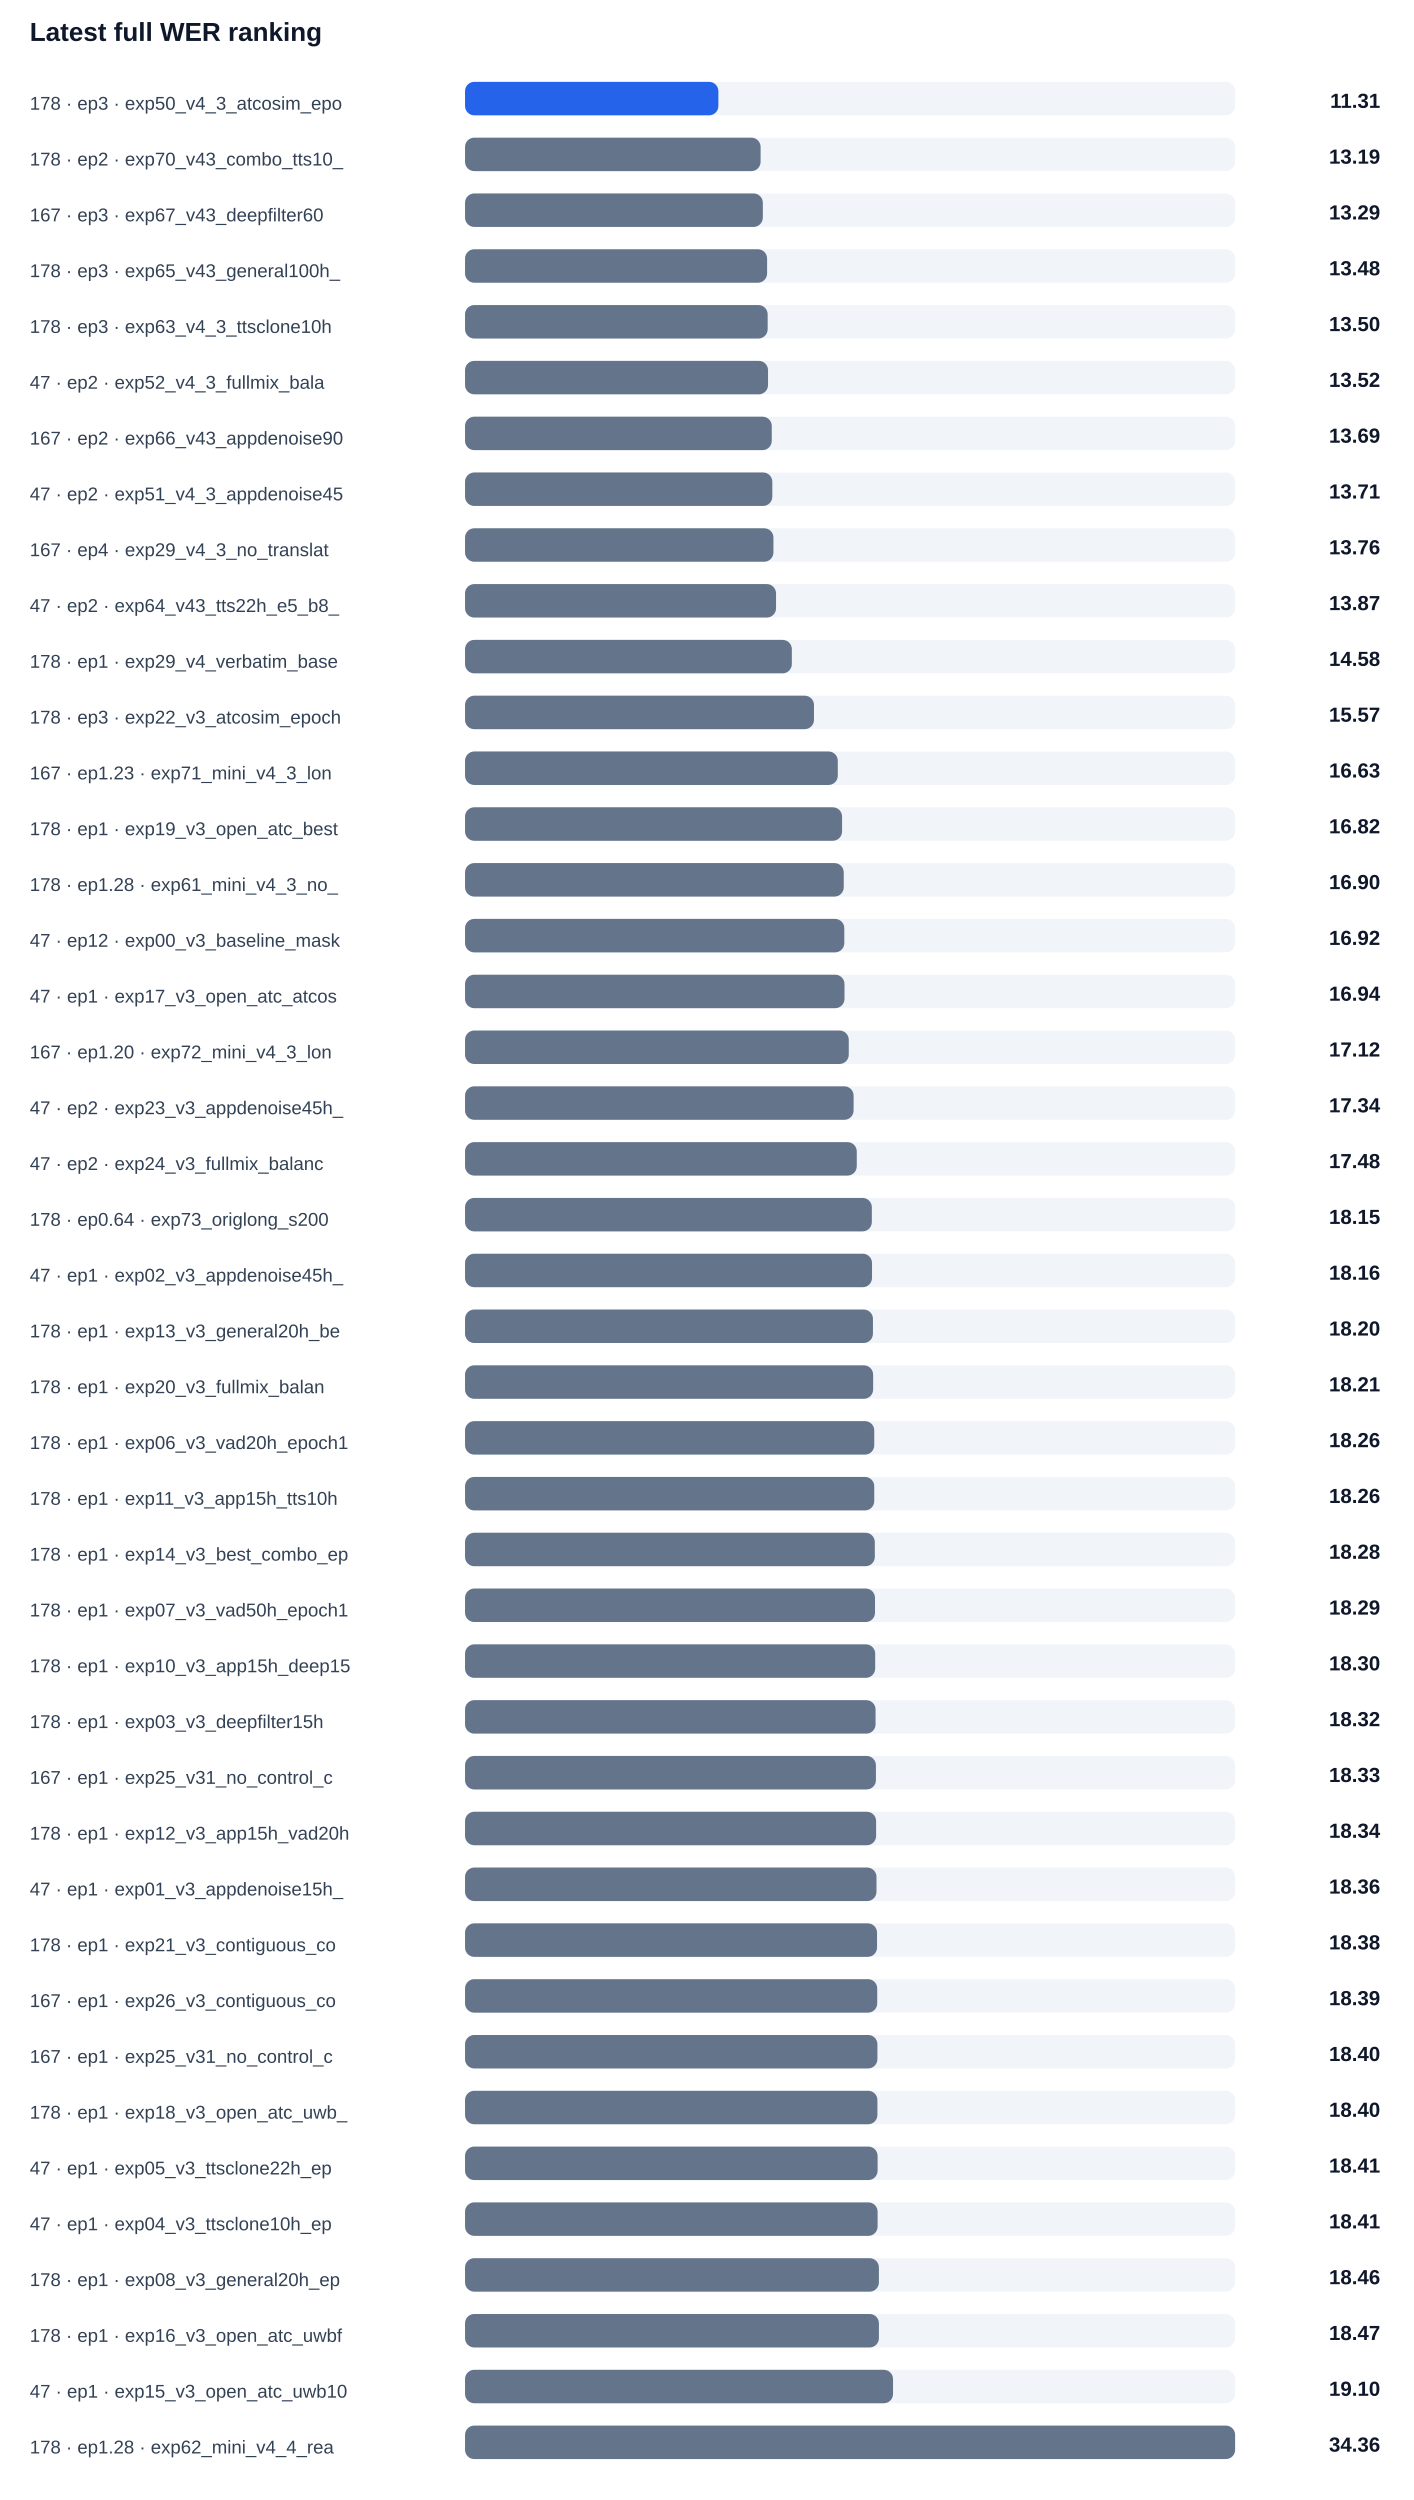
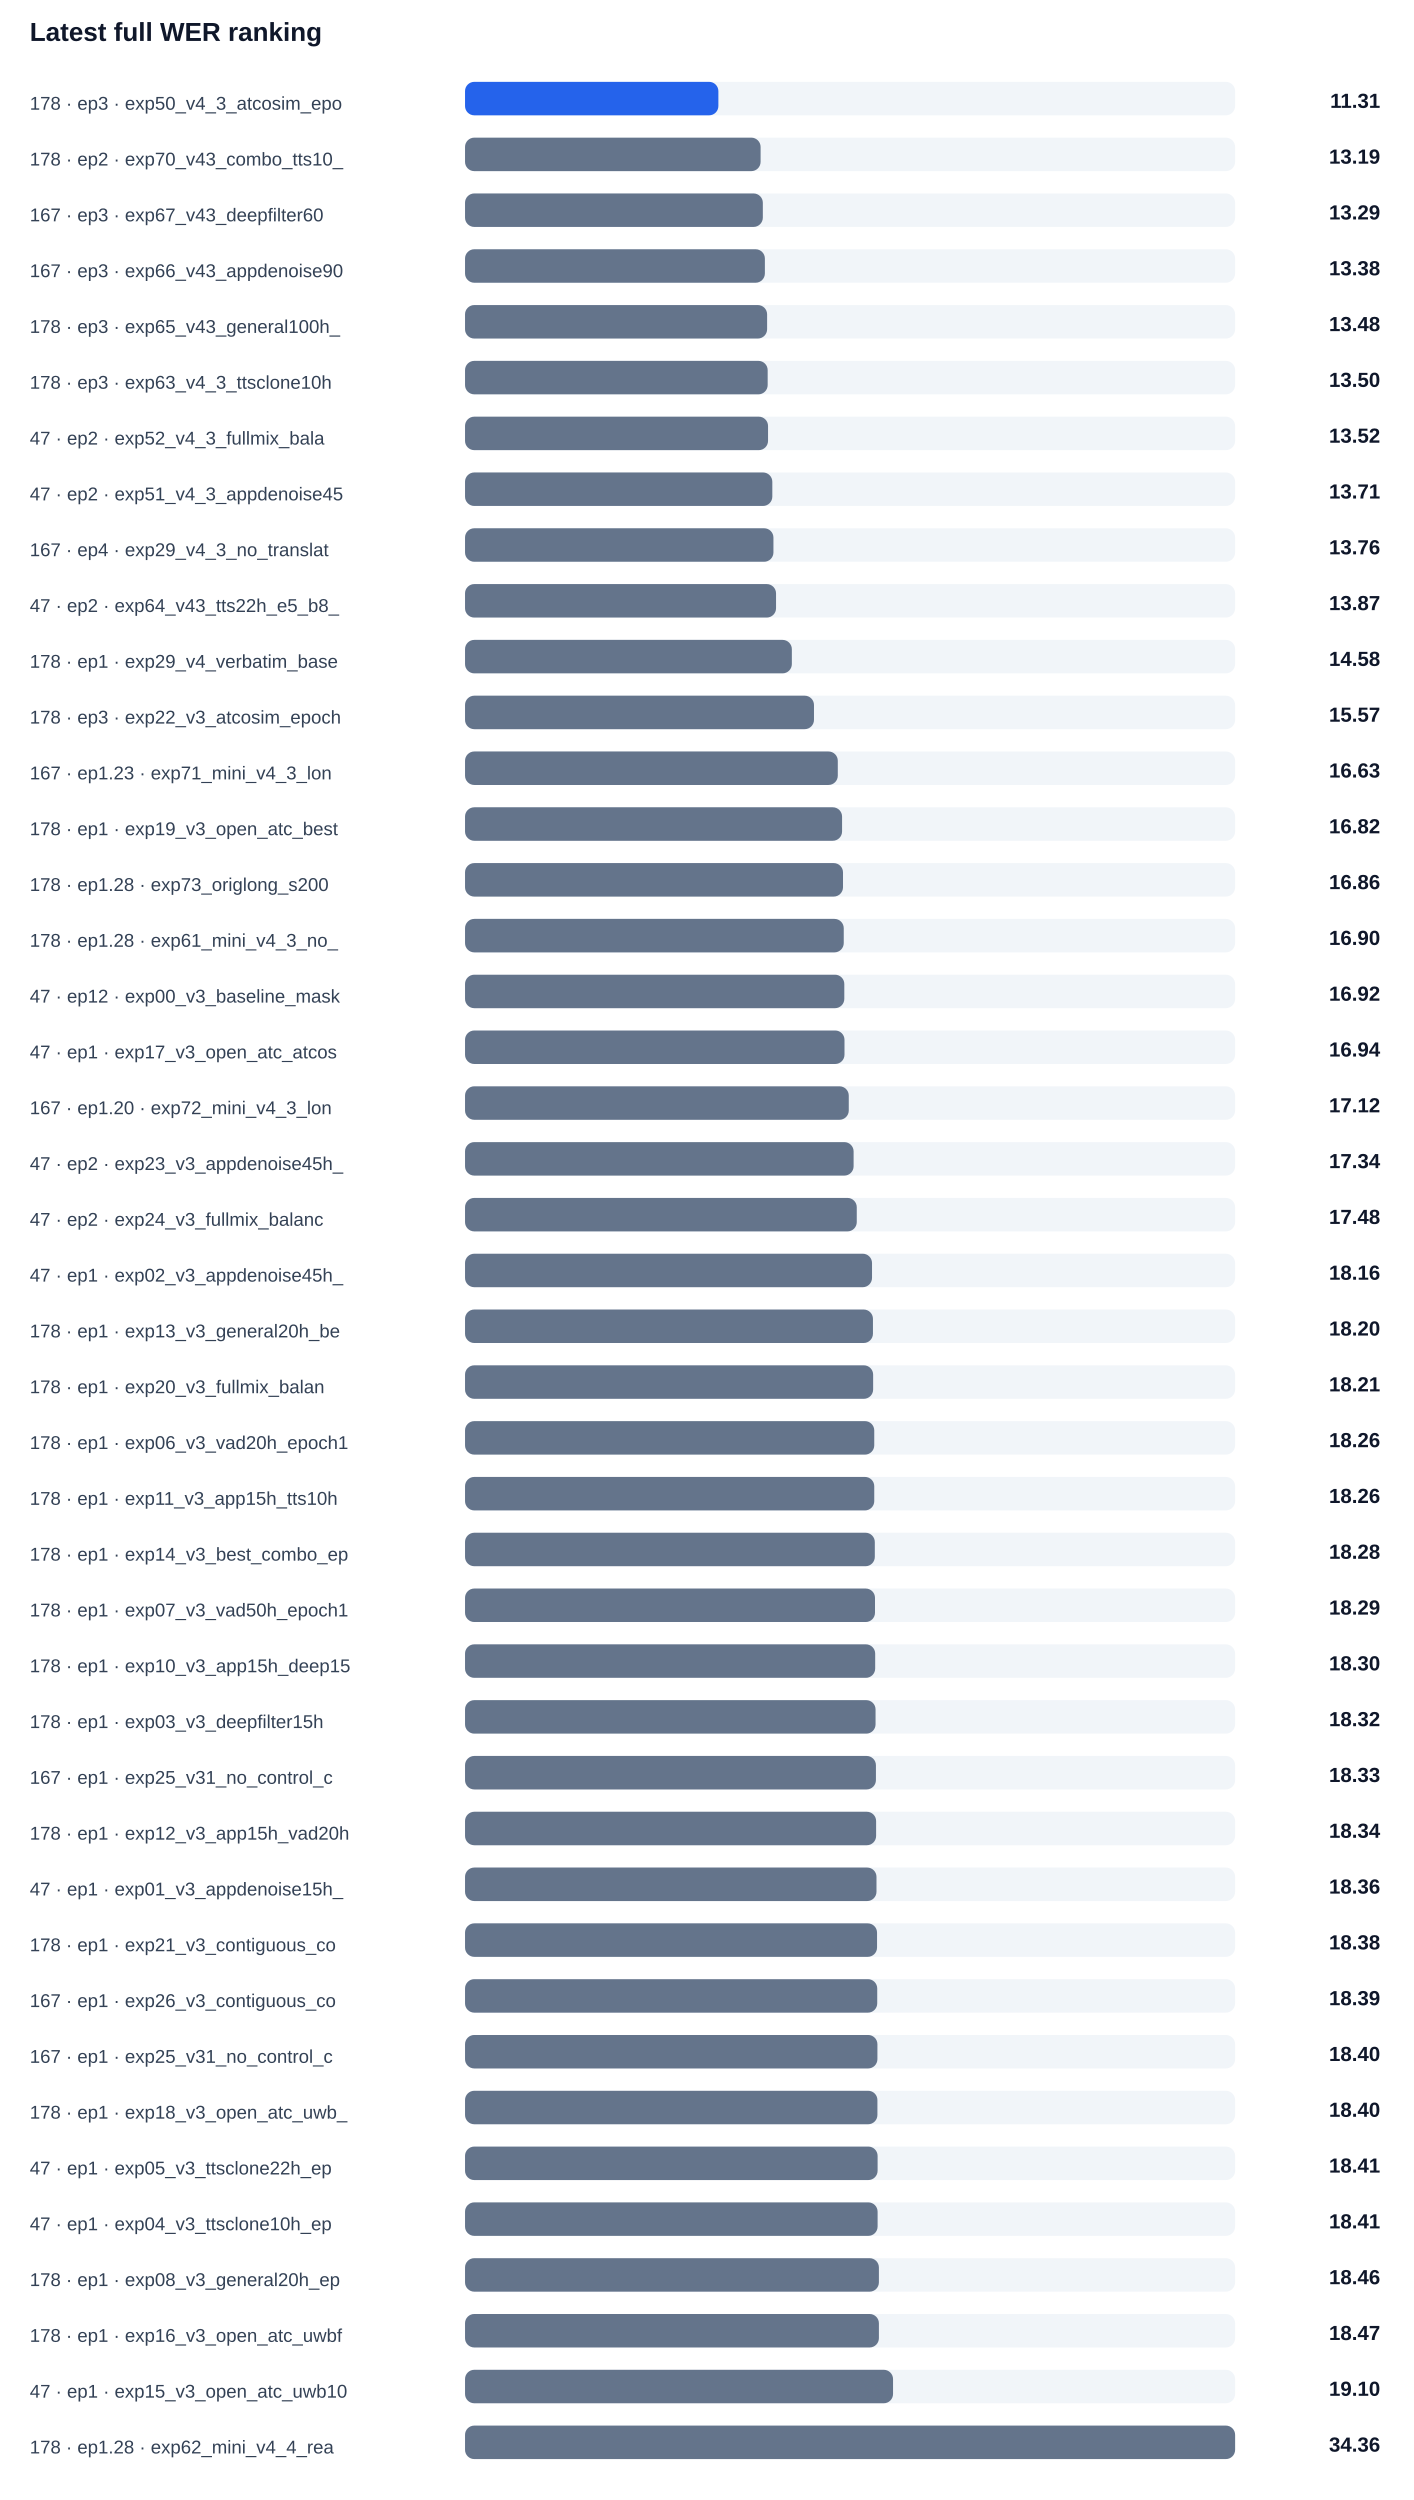
<svg xmlns="http://www.w3.org/2000/svg" width="100%" viewBox="0 0 760 1344" style="max-width:760px;background:#ffffff;border:1px solid #e5e7eb;border-radius:10px;">
  <text x="16.0" y="22.0" font-size="14" fill="#0f172a" text-anchor="start" font-family="Arial, sans-serif" font-weight="700">Latest full WER ranking</text>
  <text x="16.0" y="59.0" font-size="10" fill="#334155" text-anchor="start" font-family="Arial, sans-serif" font-weight="400">178 · ep3 · exp50_v4_3_atcosim_epo</text>
  <rect x="250" y="44" width="414" height="18" rx="5" fill="#f1f5f9" />
  <rect x="250" y="44" width="136.2" height="18" rx="5" fill="#2563eb" />
  <text x="742.0" y="58.0" font-size="11" fill="#0f172a" text-anchor="end" font-family="Arial, sans-serif" font-weight="700">11.31</text>
  <text x="16.0" y="89.0" font-size="10" fill="#334155" text-anchor="start" font-family="Arial, sans-serif" font-weight="400">178 · ep2 · exp70_v43_combo_tts10_</text>
  <rect x="250" y="74" width="414" height="18" rx="5" fill="#f1f5f9" />
  <rect x="250" y="74" width="158.9" height="18" rx="5" fill="#64748b" />
  <text x="742.0" y="88.0" font-size="11" fill="#0f172a" text-anchor="end" font-family="Arial, sans-serif" font-weight="700">13.19</text>
  <text x="16.0" y="119.0" font-size="10" fill="#334155" text-anchor="start" font-family="Arial, sans-serif" font-weight="400">167 · ep3 · exp67_v43_deepfilter60</text>
  <rect x="250" y="104" width="414" height="18" rx="5" fill="#f1f5f9" />
  <rect x="250" y="104" width="160.1" height="18" rx="5" fill="#64748b" />
  <text x="742.0" y="118.0" font-size="11" fill="#0f172a" text-anchor="end" font-family="Arial, sans-serif" font-weight="700">13.29</text>
-   <text x="16.0" y="149.0" font-size="10" fill="#334155" text-anchor="start" font-family="Arial, sans-serif" font-weight="400">178 · ep3 · exp65_v43_general100h_</text>
+   <text x="16.0" y="149.0" font-size="10" fill="#334155" text-anchor="start" font-family="Arial, sans-serif" font-weight="400">167 · ep3 · exp66_v43_appdenoise90</text>
  <rect x="250" y="134" width="414" height="18" rx="5" fill="#f1f5f9" />
-   <rect x="250" y="134" width="162.4" height="18" rx="5" fill="#64748b" />
-   <text x="742.0" y="148.0" font-size="11" fill="#0f172a" text-anchor="end" font-family="Arial, sans-serif" font-weight="700">13.48</text>
-   <text x="16.0" y="179.0" font-size="10" fill="#334155" text-anchor="start" font-family="Arial, sans-serif" font-weight="400">178 · ep3 · exp63_v4_3_ttsclone10h</text>
+   <rect x="250" y="134" width="161.2" height="18" rx="5" fill="#64748b" />
+   <text x="742.0" y="148.0" font-size="11" fill="#0f172a" text-anchor="end" font-family="Arial, sans-serif" font-weight="700">13.38</text>
+   <text x="16.0" y="179.0" font-size="10" fill="#334155" text-anchor="start" font-family="Arial, sans-serif" font-weight="400">178 · ep3 · exp65_v43_general100h_</text>
  <rect x="250" y="164" width="414" height="18" rx="5" fill="#f1f5f9" />
-   <rect x="250" y="164" width="162.7" height="18" rx="5" fill="#64748b" />
-   <text x="742.0" y="178.0" font-size="11" fill="#0f172a" text-anchor="end" font-family="Arial, sans-serif" font-weight="700">13.50</text>
-   <text x="16.0" y="209.0" font-size="10" fill="#334155" text-anchor="start" font-family="Arial, sans-serif" font-weight="400">47 · ep2 · exp52_v4_3_fullmix_bala</text>
+   <rect x="250" y="164" width="162.4" height="18" rx="5" fill="#64748b" />
+   <text x="742.0" y="178.0" font-size="11" fill="#0f172a" text-anchor="end" font-family="Arial, sans-serif" font-weight="700">13.48</text>
+   <text x="16.0" y="209.0" font-size="10" fill="#334155" text-anchor="start" font-family="Arial, sans-serif" font-weight="400">178 · ep3 · exp63_v4_3_ttsclone10h</text>
  <rect x="250" y="194" width="414" height="18" rx="5" fill="#f1f5f9" />
-   <rect x="250" y="194" width="162.9" height="18" rx="5" fill="#64748b" />
-   <text x="742.0" y="208.0" font-size="11" fill="#0f172a" text-anchor="end" font-family="Arial, sans-serif" font-weight="700">13.52</text>
-   <text x="16.0" y="239.0" font-size="10" fill="#334155" text-anchor="start" font-family="Arial, sans-serif" font-weight="400">167 · ep2 · exp66_v43_appdenoise90</text>
+   <rect x="250" y="194" width="162.7" height="18" rx="5" fill="#64748b" />
+   <text x="742.0" y="208.0" font-size="11" fill="#0f172a" text-anchor="end" font-family="Arial, sans-serif" font-weight="700">13.50</text>
+   <text x="16.0" y="239.0" font-size="10" fill="#334155" text-anchor="start" font-family="Arial, sans-serif" font-weight="400">47 · ep2 · exp52_v4_3_fullmix_bala</text>
  <rect x="250" y="224" width="414" height="18" rx="5" fill="#f1f5f9" />
-   <rect x="250" y="224" width="164.9" height="18" rx="5" fill="#64748b" />
-   <text x="742.0" y="238.0" font-size="11" fill="#0f172a" text-anchor="end" font-family="Arial, sans-serif" font-weight="700">13.69</text>
+   <rect x="250" y="224" width="162.9" height="18" rx="5" fill="#64748b" />
+   <text x="742.0" y="238.0" font-size="11" fill="#0f172a" text-anchor="end" font-family="Arial, sans-serif" font-weight="700">13.52</text>
  <text x="16.0" y="269.0" font-size="10" fill="#334155" text-anchor="start" font-family="Arial, sans-serif" font-weight="400">47 · ep2 · exp51_v4_3_appdenoise45</text>
  <rect x="250" y="254" width="414" height="18" rx="5" fill="#f1f5f9" />
  <rect x="250" y="254" width="165.2" height="18" rx="5" fill="#64748b" />
  <text x="742.0" y="268.0" font-size="11" fill="#0f172a" text-anchor="end" font-family="Arial, sans-serif" font-weight="700">13.71</text>
  <text x="16.0" y="299.0" font-size="10" fill="#334155" text-anchor="start" font-family="Arial, sans-serif" font-weight="400">167 · ep4 · exp29_v4_3_no_translat</text>
  <rect x="250" y="284" width="414" height="18" rx="5" fill="#f1f5f9" />
  <rect x="250" y="284" width="165.8" height="18" rx="5" fill="#64748b" />
  <text x="742.0" y="298.0" font-size="11" fill="#0f172a" text-anchor="end" font-family="Arial, sans-serif" font-weight="700">13.76</text>
  <text x="16.0" y="329.0" font-size="10" fill="#334155" text-anchor="start" font-family="Arial, sans-serif" font-weight="400">47 · ep2 · exp64_v43_tts22h_e5_b8_</text>
  <rect x="250" y="314" width="414" height="18" rx="5" fill="#f1f5f9" />
  <rect x="250" y="314" width="167.2" height="18" rx="5" fill="#64748b" />
  <text x="742.0" y="328.0" font-size="11" fill="#0f172a" text-anchor="end" font-family="Arial, sans-serif" font-weight="700">13.87</text>
  <text x="16.0" y="359.0" font-size="10" fill="#334155" text-anchor="start" font-family="Arial, sans-serif" font-weight="400">178 · ep1 · exp29_v4_verbatim_base</text>
  <rect x="250" y="344" width="414" height="18" rx="5" fill="#f1f5f9" />
  <rect x="250" y="344" width="175.7" height="18" rx="5" fill="#64748b" />
  <text x="742.0" y="358.0" font-size="11" fill="#0f172a" text-anchor="end" font-family="Arial, sans-serif" font-weight="700">14.58</text>
  <text x="16.0" y="389.0" font-size="10" fill="#334155" text-anchor="start" font-family="Arial, sans-serif" font-weight="400">178 · ep3 · exp22_v3_atcosim_epoch</text>
  <rect x="250" y="374" width="414" height="18" rx="5" fill="#f1f5f9" />
  <rect x="250" y="374" width="187.6" height="18" rx="5" fill="#64748b" />
  <text x="742.0" y="388.0" font-size="11" fill="#0f172a" text-anchor="end" font-family="Arial, sans-serif" font-weight="700">15.57</text>
  <text x="16.0" y="419.0" font-size="10" fill="#334155" text-anchor="start" font-family="Arial, sans-serif" font-weight="400">167 · ep1.23 · exp71_mini_v4_3_lon</text>
  <rect x="250" y="404" width="414" height="18" rx="5" fill="#f1f5f9" />
  <rect x="250" y="404" width="200.4" height="18" rx="5" fill="#64748b" />
  <text x="742.0" y="418.0" font-size="11" fill="#0f172a" text-anchor="end" font-family="Arial, sans-serif" font-weight="700">16.63</text>
  <text x="16.0" y="449.0" font-size="10" fill="#334155" text-anchor="start" font-family="Arial, sans-serif" font-weight="400">178 · ep1 · exp19_v3_open_atc_best</text>
  <rect x="250" y="434" width="414" height="18" rx="5" fill="#f1f5f9" />
  <rect x="250" y="434" width="202.7" height="18" rx="5" fill="#64748b" />
  <text x="742.0" y="448.0" font-size="11" fill="#0f172a" text-anchor="end" font-family="Arial, sans-serif" font-weight="700">16.82</text>
-   <text x="16.0" y="479.0" font-size="10" fill="#334155" text-anchor="start" font-family="Arial, sans-serif" font-weight="400">178 · ep1.28 · exp61_mini_v4_3_no_</text>
+   <text x="16.0" y="479.0" font-size="10" fill="#334155" text-anchor="start" font-family="Arial, sans-serif" font-weight="400">178 · ep1.28 · exp73_origlong_s200</text>
  <rect x="250" y="464" width="414" height="18" rx="5" fill="#f1f5f9" />
-   <rect x="250" y="464" width="203.6" height="18" rx="5" fill="#64748b" />
-   <text x="742.0" y="478.0" font-size="11" fill="#0f172a" text-anchor="end" font-family="Arial, sans-serif" font-weight="700">16.90</text>
-   <text x="16.0" y="509.0" font-size="10" fill="#334155" text-anchor="start" font-family="Arial, sans-serif" font-weight="400">47 · ep12 · exp00_v3_baseline_mask</text>
+   <rect x="250" y="464" width="203.2" height="18" rx="5" fill="#64748b" />
+   <text x="742.0" y="478.0" font-size="11" fill="#0f172a" text-anchor="end" font-family="Arial, sans-serif" font-weight="700">16.86</text>
+   <text x="16.0" y="509.0" font-size="10" fill="#334155" text-anchor="start" font-family="Arial, sans-serif" font-weight="400">178 · ep1.28 · exp61_mini_v4_3_no_</text>
  <rect x="250" y="494" width="414" height="18" rx="5" fill="#f1f5f9" />
-   <rect x="250" y="494" width="203.9" height="18" rx="5" fill="#64748b" />
-   <text x="742.0" y="508.0" font-size="11" fill="#0f172a" text-anchor="end" font-family="Arial, sans-serif" font-weight="700">16.92</text>
-   <text x="16.0" y="539.0" font-size="10" fill="#334155" text-anchor="start" font-family="Arial, sans-serif" font-weight="400">47 · ep1 · exp17_v3_open_atc_atcos</text>
+   <rect x="250" y="494" width="203.6" height="18" rx="5" fill="#64748b" />
+   <text x="742.0" y="508.0" font-size="11" fill="#0f172a" text-anchor="end" font-family="Arial, sans-serif" font-weight="700">16.90</text>
+   <text x="16.0" y="539.0" font-size="10" fill="#334155" text-anchor="start" font-family="Arial, sans-serif" font-weight="400">47 · ep12 · exp00_v3_baseline_mask</text>
  <rect x="250" y="524" width="414" height="18" rx="5" fill="#f1f5f9" />
-   <rect x="250" y="524" width="204.0" height="18" rx="5" fill="#64748b" />
-   <text x="742.0" y="538.0" font-size="11" fill="#0f172a" text-anchor="end" font-family="Arial, sans-serif" font-weight="700">16.94</text>
-   <text x="16.0" y="569.0" font-size="10" fill="#334155" text-anchor="start" font-family="Arial, sans-serif" font-weight="400">167 · ep1.20 · exp72_mini_v4_3_lon</text>
+   <rect x="250" y="524" width="203.9" height="18" rx="5" fill="#64748b" />
+   <text x="742.0" y="538.0" font-size="11" fill="#0f172a" text-anchor="end" font-family="Arial, sans-serif" font-weight="700">16.92</text>
+   <text x="16.0" y="569.0" font-size="10" fill="#334155" text-anchor="start" font-family="Arial, sans-serif" font-weight="400">47 · ep1 · exp17_v3_open_atc_atcos</text>
  <rect x="250" y="554" width="414" height="18" rx="5" fill="#f1f5f9" />
-   <rect x="250" y="554" width="206.3" height="18" rx="5" fill="#64748b" />
-   <text x="742.0" y="568.0" font-size="11" fill="#0f172a" text-anchor="end" font-family="Arial, sans-serif" font-weight="700">17.12</text>
-   <text x="16.0" y="599.0" font-size="10" fill="#334155" text-anchor="start" font-family="Arial, sans-serif" font-weight="400">47 · ep2 · exp23_v3_appdenoise45h_</text>
+   <rect x="250" y="554" width="204.0" height="18" rx="5" fill="#64748b" />
+   <text x="742.0" y="568.0" font-size="11" fill="#0f172a" text-anchor="end" font-family="Arial, sans-serif" font-weight="700">16.94</text>
+   <text x="16.0" y="599.0" font-size="10" fill="#334155" text-anchor="start" font-family="Arial, sans-serif" font-weight="400">167 · ep1.20 · exp72_mini_v4_3_lon</text>
  <rect x="250" y="584" width="414" height="18" rx="5" fill="#f1f5f9" />
-   <rect x="250" y="584" width="208.9" height="18" rx="5" fill="#64748b" />
-   <text x="742.0" y="598.0" font-size="11" fill="#0f172a" text-anchor="end" font-family="Arial, sans-serif" font-weight="700">17.34</text>
-   <text x="16.0" y="629.0" font-size="10" fill="#334155" text-anchor="start" font-family="Arial, sans-serif" font-weight="400">47 · ep2 · exp24_v3_fullmix_balanc</text>
+   <rect x="250" y="584" width="206.3" height="18" rx="5" fill="#64748b" />
+   <text x="742.0" y="598.0" font-size="11" fill="#0f172a" text-anchor="end" font-family="Arial, sans-serif" font-weight="700">17.12</text>
+   <text x="16.0" y="629.0" font-size="10" fill="#334155" text-anchor="start" font-family="Arial, sans-serif" font-weight="400">47 · ep2 · exp23_v3_appdenoise45h_</text>
  <rect x="250" y="614" width="414" height="18" rx="5" fill="#f1f5f9" />
-   <rect x="250" y="614" width="210.6" height="18" rx="5" fill="#64748b" />
-   <text x="742.0" y="628.0" font-size="11" fill="#0f172a" text-anchor="end" font-family="Arial, sans-serif" font-weight="700">17.48</text>
-   <text x="16.0" y="659.0" font-size="10" fill="#334155" text-anchor="start" font-family="Arial, sans-serif" font-weight="400">178 · ep0.64 · exp73_origlong_s200</text>
+   <rect x="250" y="614" width="208.9" height="18" rx="5" fill="#64748b" />
+   <text x="742.0" y="628.0" font-size="11" fill="#0f172a" text-anchor="end" font-family="Arial, sans-serif" font-weight="700">17.34</text>
+   <text x="16.0" y="659.0" font-size="10" fill="#334155" text-anchor="start" font-family="Arial, sans-serif" font-weight="400">47 · ep2 · exp24_v3_fullmix_balanc</text>
  <rect x="250" y="644" width="414" height="18" rx="5" fill="#f1f5f9" />
-   <rect x="250" y="644" width="218.7" height="18" rx="5" fill="#64748b" />
-   <text x="742.0" y="658.0" font-size="11" fill="#0f172a" text-anchor="end" font-family="Arial, sans-serif" font-weight="700">18.15</text>
+   <rect x="250" y="644" width="210.6" height="18" rx="5" fill="#64748b" />
+   <text x="742.0" y="658.0" font-size="11" fill="#0f172a" text-anchor="end" font-family="Arial, sans-serif" font-weight="700">17.48</text>
  <text x="16.0" y="689.0" font-size="10" fill="#334155" text-anchor="start" font-family="Arial, sans-serif" font-weight="400">47 · ep1 · exp02_v3_appdenoise45h_</text>
  <rect x="250" y="674" width="414" height="18" rx="5" fill="#f1f5f9" />
  <rect x="250" y="674" width="218.8" height="18" rx="5" fill="#64748b" />
  <text x="742.0" y="688.0" font-size="11" fill="#0f172a" text-anchor="end" font-family="Arial, sans-serif" font-weight="700">18.16</text>
  <text x="16.0" y="719.0" font-size="10" fill="#334155" text-anchor="start" font-family="Arial, sans-serif" font-weight="400">178 · ep1 · exp13_v3_general20h_be</text>
  <rect x="250" y="704" width="414" height="18" rx="5" fill="#f1f5f9" />
  <rect x="250" y="704" width="219.3" height="18" rx="5" fill="#64748b" />
  <text x="742.0" y="718.0" font-size="11" fill="#0f172a" text-anchor="end" font-family="Arial, sans-serif" font-weight="700">18.20</text>
  <text x="16.0" y="749.0" font-size="10" fill="#334155" text-anchor="start" font-family="Arial, sans-serif" font-weight="400">178 · ep1 · exp20_v3_fullmix_balan</text>
  <rect x="250" y="734" width="414" height="18" rx="5" fill="#f1f5f9" />
  <rect x="250" y="734" width="219.4" height="18" rx="5" fill="#64748b" />
  <text x="742.0" y="748.0" font-size="11" fill="#0f172a" text-anchor="end" font-family="Arial, sans-serif" font-weight="700">18.21</text>
  <text x="16.0" y="779.0" font-size="10" fill="#334155" text-anchor="start" font-family="Arial, sans-serif" font-weight="400">178 · ep1 · exp06_v3_vad20h_epoch1</text>
  <rect x="250" y="764" width="414" height="18" rx="5" fill="#f1f5f9" />
  <rect x="250" y="764" width="220.0" height="18" rx="5" fill="#64748b" />
  <text x="742.0" y="778.0" font-size="11" fill="#0f172a" text-anchor="end" font-family="Arial, sans-serif" font-weight="700">18.26</text>
  <text x="16.0" y="809.0" font-size="10" fill="#334155" text-anchor="start" font-family="Arial, sans-serif" font-weight="400">178 · ep1 · exp11_v3_app15h_tts10h</text>
  <rect x="250" y="794" width="414" height="18" rx="5" fill="#f1f5f9" />
  <rect x="250" y="794" width="220.0" height="18" rx="5" fill="#64748b" />
  <text x="742.0" y="808.0" font-size="11" fill="#0f172a" text-anchor="end" font-family="Arial, sans-serif" font-weight="700">18.26</text>
  <text x="16.0" y="839.0" font-size="10" fill="#334155" text-anchor="start" font-family="Arial, sans-serif" font-weight="400">178 · ep1 · exp14_v3_best_combo_ep</text>
  <rect x="250" y="824" width="414" height="18" rx="5" fill="#f1f5f9" />
  <rect x="250" y="824" width="220.3" height="18" rx="5" fill="#64748b" />
  <text x="742.0" y="838.0" font-size="11" fill="#0f172a" text-anchor="end" font-family="Arial, sans-serif" font-weight="700">18.28</text>
  <text x="16.0" y="869.0" font-size="10" fill="#334155" text-anchor="start" font-family="Arial, sans-serif" font-weight="400">178 · ep1 · exp07_v3_vad50h_epoch1</text>
  <rect x="250" y="854" width="414" height="18" rx="5" fill="#f1f5f9" />
  <rect x="250" y="854" width="220.4" height="18" rx="5" fill="#64748b" />
  <text x="742.0" y="868.0" font-size="11" fill="#0f172a" text-anchor="end" font-family="Arial, sans-serif" font-weight="700">18.29</text>
  <text x="16.0" y="899.0" font-size="10" fill="#334155" text-anchor="start" font-family="Arial, sans-serif" font-weight="400">178 · ep1 · exp10_v3_app15h_deep15</text>
  <rect x="250" y="884" width="414" height="18" rx="5" fill="#f1f5f9" />
  <rect x="250" y="884" width="220.5" height="18" rx="5" fill="#64748b" />
  <text x="742.0" y="898.0" font-size="11" fill="#0f172a" text-anchor="end" font-family="Arial, sans-serif" font-weight="700">18.30</text>
  <text x="16.0" y="929.0" font-size="10" fill="#334155" text-anchor="start" font-family="Arial, sans-serif" font-weight="400">178 · ep1 · exp03_v3_deepfilter15h</text>
  <rect x="250" y="914" width="414" height="18" rx="5" fill="#f1f5f9" />
  <rect x="250" y="914" width="220.7" height="18" rx="5" fill="#64748b" />
  <text x="742.0" y="928.0" font-size="11" fill="#0f172a" text-anchor="end" font-family="Arial, sans-serif" font-weight="700">18.32</text>
  <text x="16.0" y="959.0" font-size="10" fill="#334155" text-anchor="start" font-family="Arial, sans-serif" font-weight="400">167 · ep1 · exp25_v31_no_control_c</text>
  <rect x="250" y="944" width="414" height="18" rx="5" fill="#f1f5f9" />
  <rect x="250" y="944" width="220.9" height="18" rx="5" fill="#64748b" />
  <text x="742.0" y="958.0" font-size="11" fill="#0f172a" text-anchor="end" font-family="Arial, sans-serif" font-weight="700">18.33</text>
  <text x="16.0" y="989.0" font-size="10" fill="#334155" text-anchor="start" font-family="Arial, sans-serif" font-weight="400">178 · ep1 · exp12_v3_app15h_vad20h</text>
  <rect x="250" y="974" width="414" height="18" rx="5" fill="#f1f5f9" />
  <rect x="250" y="974" width="221.0" height="18" rx="5" fill="#64748b" />
  <text x="742.0" y="988.0" font-size="11" fill="#0f172a" text-anchor="end" font-family="Arial, sans-serif" font-weight="700">18.34</text>
  <text x="16.0" y="1019.0" font-size="10" fill="#334155" text-anchor="start" font-family="Arial, sans-serif" font-weight="400">47 · ep1 · exp01_v3_appdenoise15h_</text>
  <rect x="250" y="1004" width="414" height="18" rx="5" fill="#f1f5f9" />
  <rect x="250" y="1004" width="221.2" height="18" rx="5" fill="#64748b" />
  <text x="742.0" y="1018.0" font-size="11" fill="#0f172a" text-anchor="end" font-family="Arial, sans-serif" font-weight="700">18.36</text>
  <text x="16.0" y="1049.0" font-size="10" fill="#334155" text-anchor="start" font-family="Arial, sans-serif" font-weight="400">178 · ep1 · exp21_v3_contiguous_co</text>
  <rect x="250" y="1034" width="414" height="18" rx="5" fill="#f1f5f9" />
  <rect x="250" y="1034" width="221.5" height="18" rx="5" fill="#64748b" />
  <text x="742.0" y="1048.0" font-size="11" fill="#0f172a" text-anchor="end" font-family="Arial, sans-serif" font-weight="700">18.38</text>
  <text x="16.0" y="1079.0" font-size="10" fill="#334155" text-anchor="start" font-family="Arial, sans-serif" font-weight="400">167 · ep1 · exp26_v3_contiguous_co</text>
  <rect x="250" y="1064" width="414" height="18" rx="5" fill="#f1f5f9" />
  <rect x="250" y="1064" width="221.6" height="18" rx="5" fill="#64748b" />
  <text x="742.0" y="1078.0" font-size="11" fill="#0f172a" text-anchor="end" font-family="Arial, sans-serif" font-weight="700">18.39</text>
  <text x="16.0" y="1109.0" font-size="10" fill="#334155" text-anchor="start" font-family="Arial, sans-serif" font-weight="400">167 · ep1 · exp25_v31_no_control_c</text>
  <rect x="250" y="1094" width="414" height="18" rx="5" fill="#f1f5f9" />
  <rect x="250" y="1094" width="221.7" height="18" rx="5" fill="#64748b" />
  <text x="742.0" y="1108.0" font-size="11" fill="#0f172a" text-anchor="end" font-family="Arial, sans-serif" font-weight="700">18.40</text>
  <text x="16.0" y="1139.0" font-size="10" fill="#334155" text-anchor="start" font-family="Arial, sans-serif" font-weight="400">178 · ep1 · exp18_v3_open_atc_uwb_</text>
  <rect x="250" y="1124" width="414" height="18" rx="5" fill="#f1f5f9" />
  <rect x="250" y="1124" width="221.7" height="18" rx="5" fill="#64748b" />
  <text x="742.0" y="1138.0" font-size="11" fill="#0f172a" text-anchor="end" font-family="Arial, sans-serif" font-weight="700">18.40</text>
  <text x="16.0" y="1169.0" font-size="10" fill="#334155" text-anchor="start" font-family="Arial, sans-serif" font-weight="400">47 · ep1 · exp05_v3_ttsclone22h_ep</text>
  <rect x="250" y="1154" width="414" height="18" rx="5" fill="#f1f5f9" />
  <rect x="250" y="1154" width="221.8" height="18" rx="5" fill="#64748b" />
  <text x="742.0" y="1168.0" font-size="11" fill="#0f172a" text-anchor="end" font-family="Arial, sans-serif" font-weight="700">18.41</text>
  <text x="16.0" y="1199.0" font-size="10" fill="#334155" text-anchor="start" font-family="Arial, sans-serif" font-weight="400">47 · ep1 · exp04_v3_ttsclone10h_ep</text>
  <rect x="250" y="1184" width="414" height="18" rx="5" fill="#f1f5f9" />
  <rect x="250" y="1184" width="221.8" height="18" rx="5" fill="#64748b" />
  <text x="742.0" y="1198.0" font-size="11" fill="#0f172a" text-anchor="end" font-family="Arial, sans-serif" font-weight="700">18.41</text>
  <text x="16.0" y="1229.0" font-size="10" fill="#334155" text-anchor="start" font-family="Arial, sans-serif" font-weight="400">178 · ep1 · exp08_v3_general20h_ep</text>
  <rect x="250" y="1214" width="414" height="18" rx="5" fill="#f1f5f9" />
  <rect x="250" y="1214" width="222.5" height="18" rx="5" fill="#64748b" />
  <text x="742.0" y="1228.0" font-size="11" fill="#0f172a" text-anchor="end" font-family="Arial, sans-serif" font-weight="700">18.46</text>
  <text x="16.0" y="1259.0" font-size="10" fill="#334155" text-anchor="start" font-family="Arial, sans-serif" font-weight="400">178 · ep1 · exp16_v3_open_atc_uwbf</text>
  <rect x="250" y="1244" width="414" height="18" rx="5" fill="#f1f5f9" />
  <rect x="250" y="1244" width="222.5" height="18" rx="5" fill="#64748b" />
  <text x="742.0" y="1258.0" font-size="11" fill="#0f172a" text-anchor="end" font-family="Arial, sans-serif" font-weight="700">18.47</text>
  <text x="16.0" y="1289.0" font-size="10" fill="#334155" text-anchor="start" font-family="Arial, sans-serif" font-weight="400">47 · ep1 · exp15_v3_open_atc_uwb10</text>
  <rect x="250" y="1274" width="414" height="18" rx="5" fill="#f1f5f9" />
  <rect x="250" y="1274" width="230.1" height="18" rx="5" fill="#64748b" />
  <text x="742.0" y="1288.0" font-size="11" fill="#0f172a" text-anchor="end" font-family="Arial, sans-serif" font-weight="700">19.10</text>
  <text x="16.0" y="1319.0" font-size="10" fill="#334155" text-anchor="start" font-family="Arial, sans-serif" font-weight="400">178 · ep1.28 · exp62_mini_v4_4_rea</text>
  <rect x="250" y="1304" width="414" height="18" rx="5" fill="#f1f5f9" />
  <rect x="250" y="1304" width="414.0" height="18" rx="5" fill="#64748b" />
  <text x="742.0" y="1318.0" font-size="11" fill="#0f172a" text-anchor="end" font-family="Arial, sans-serif" font-weight="700">34.36</text>
</svg>
